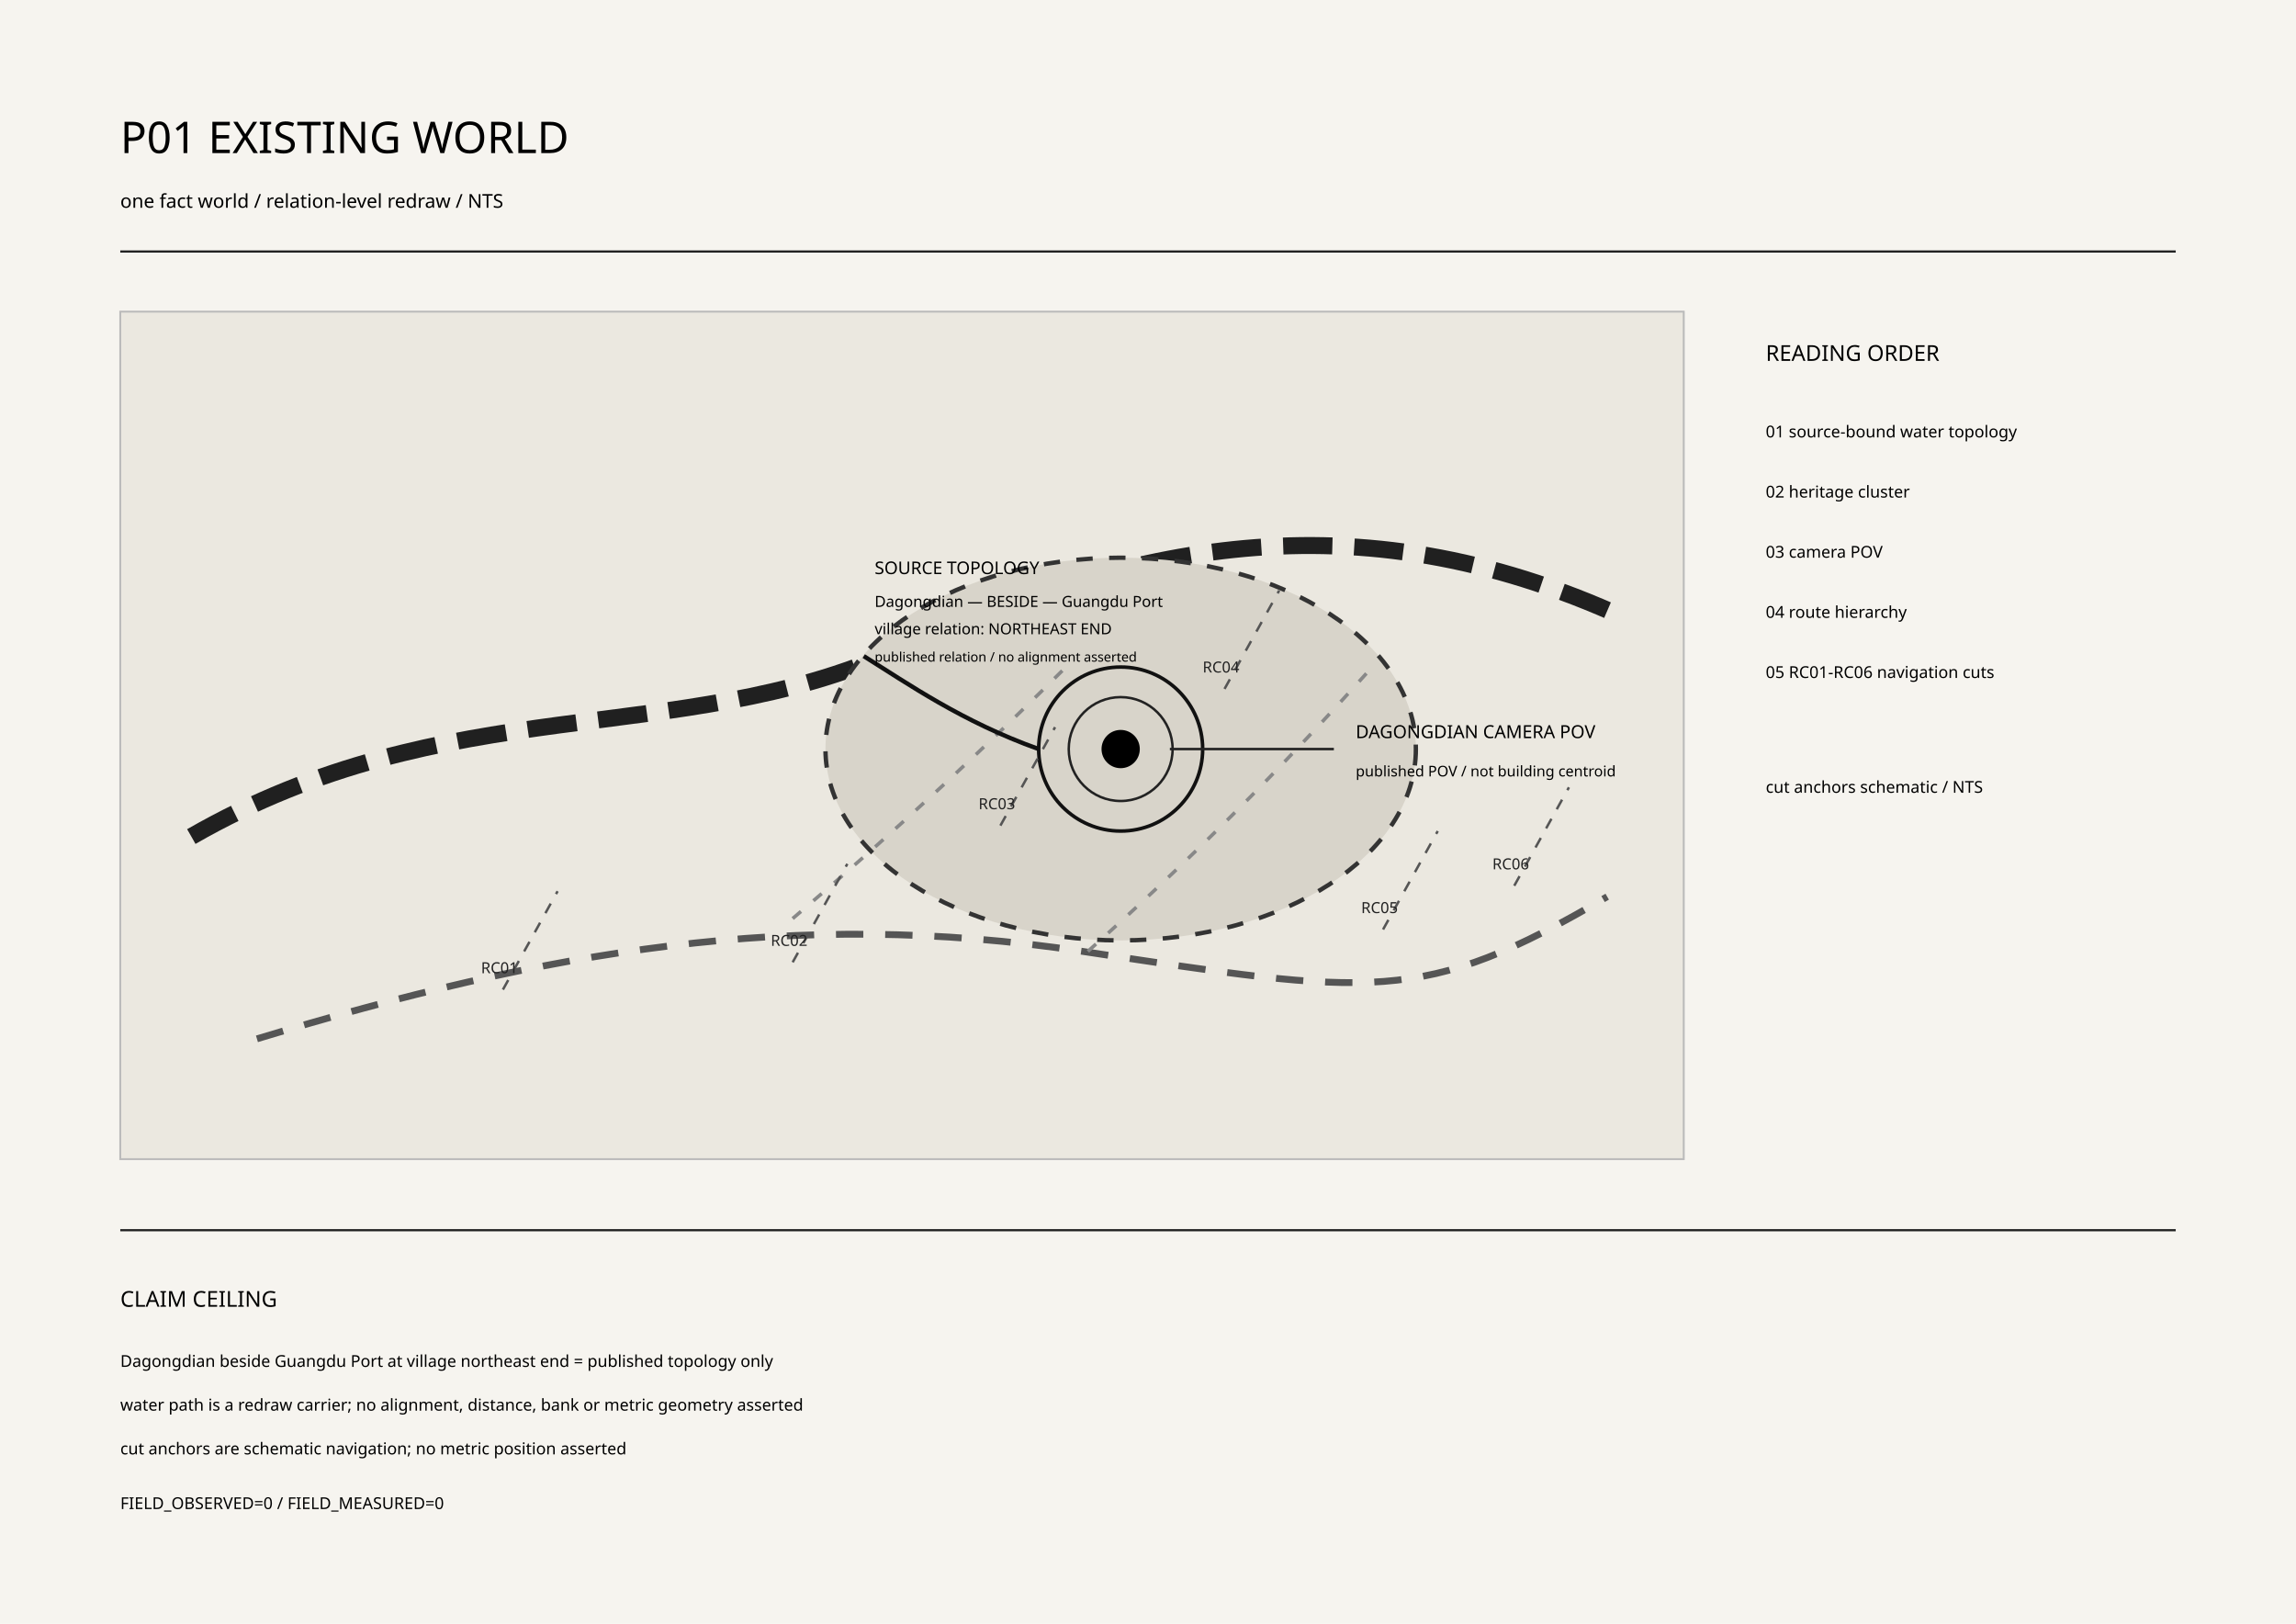
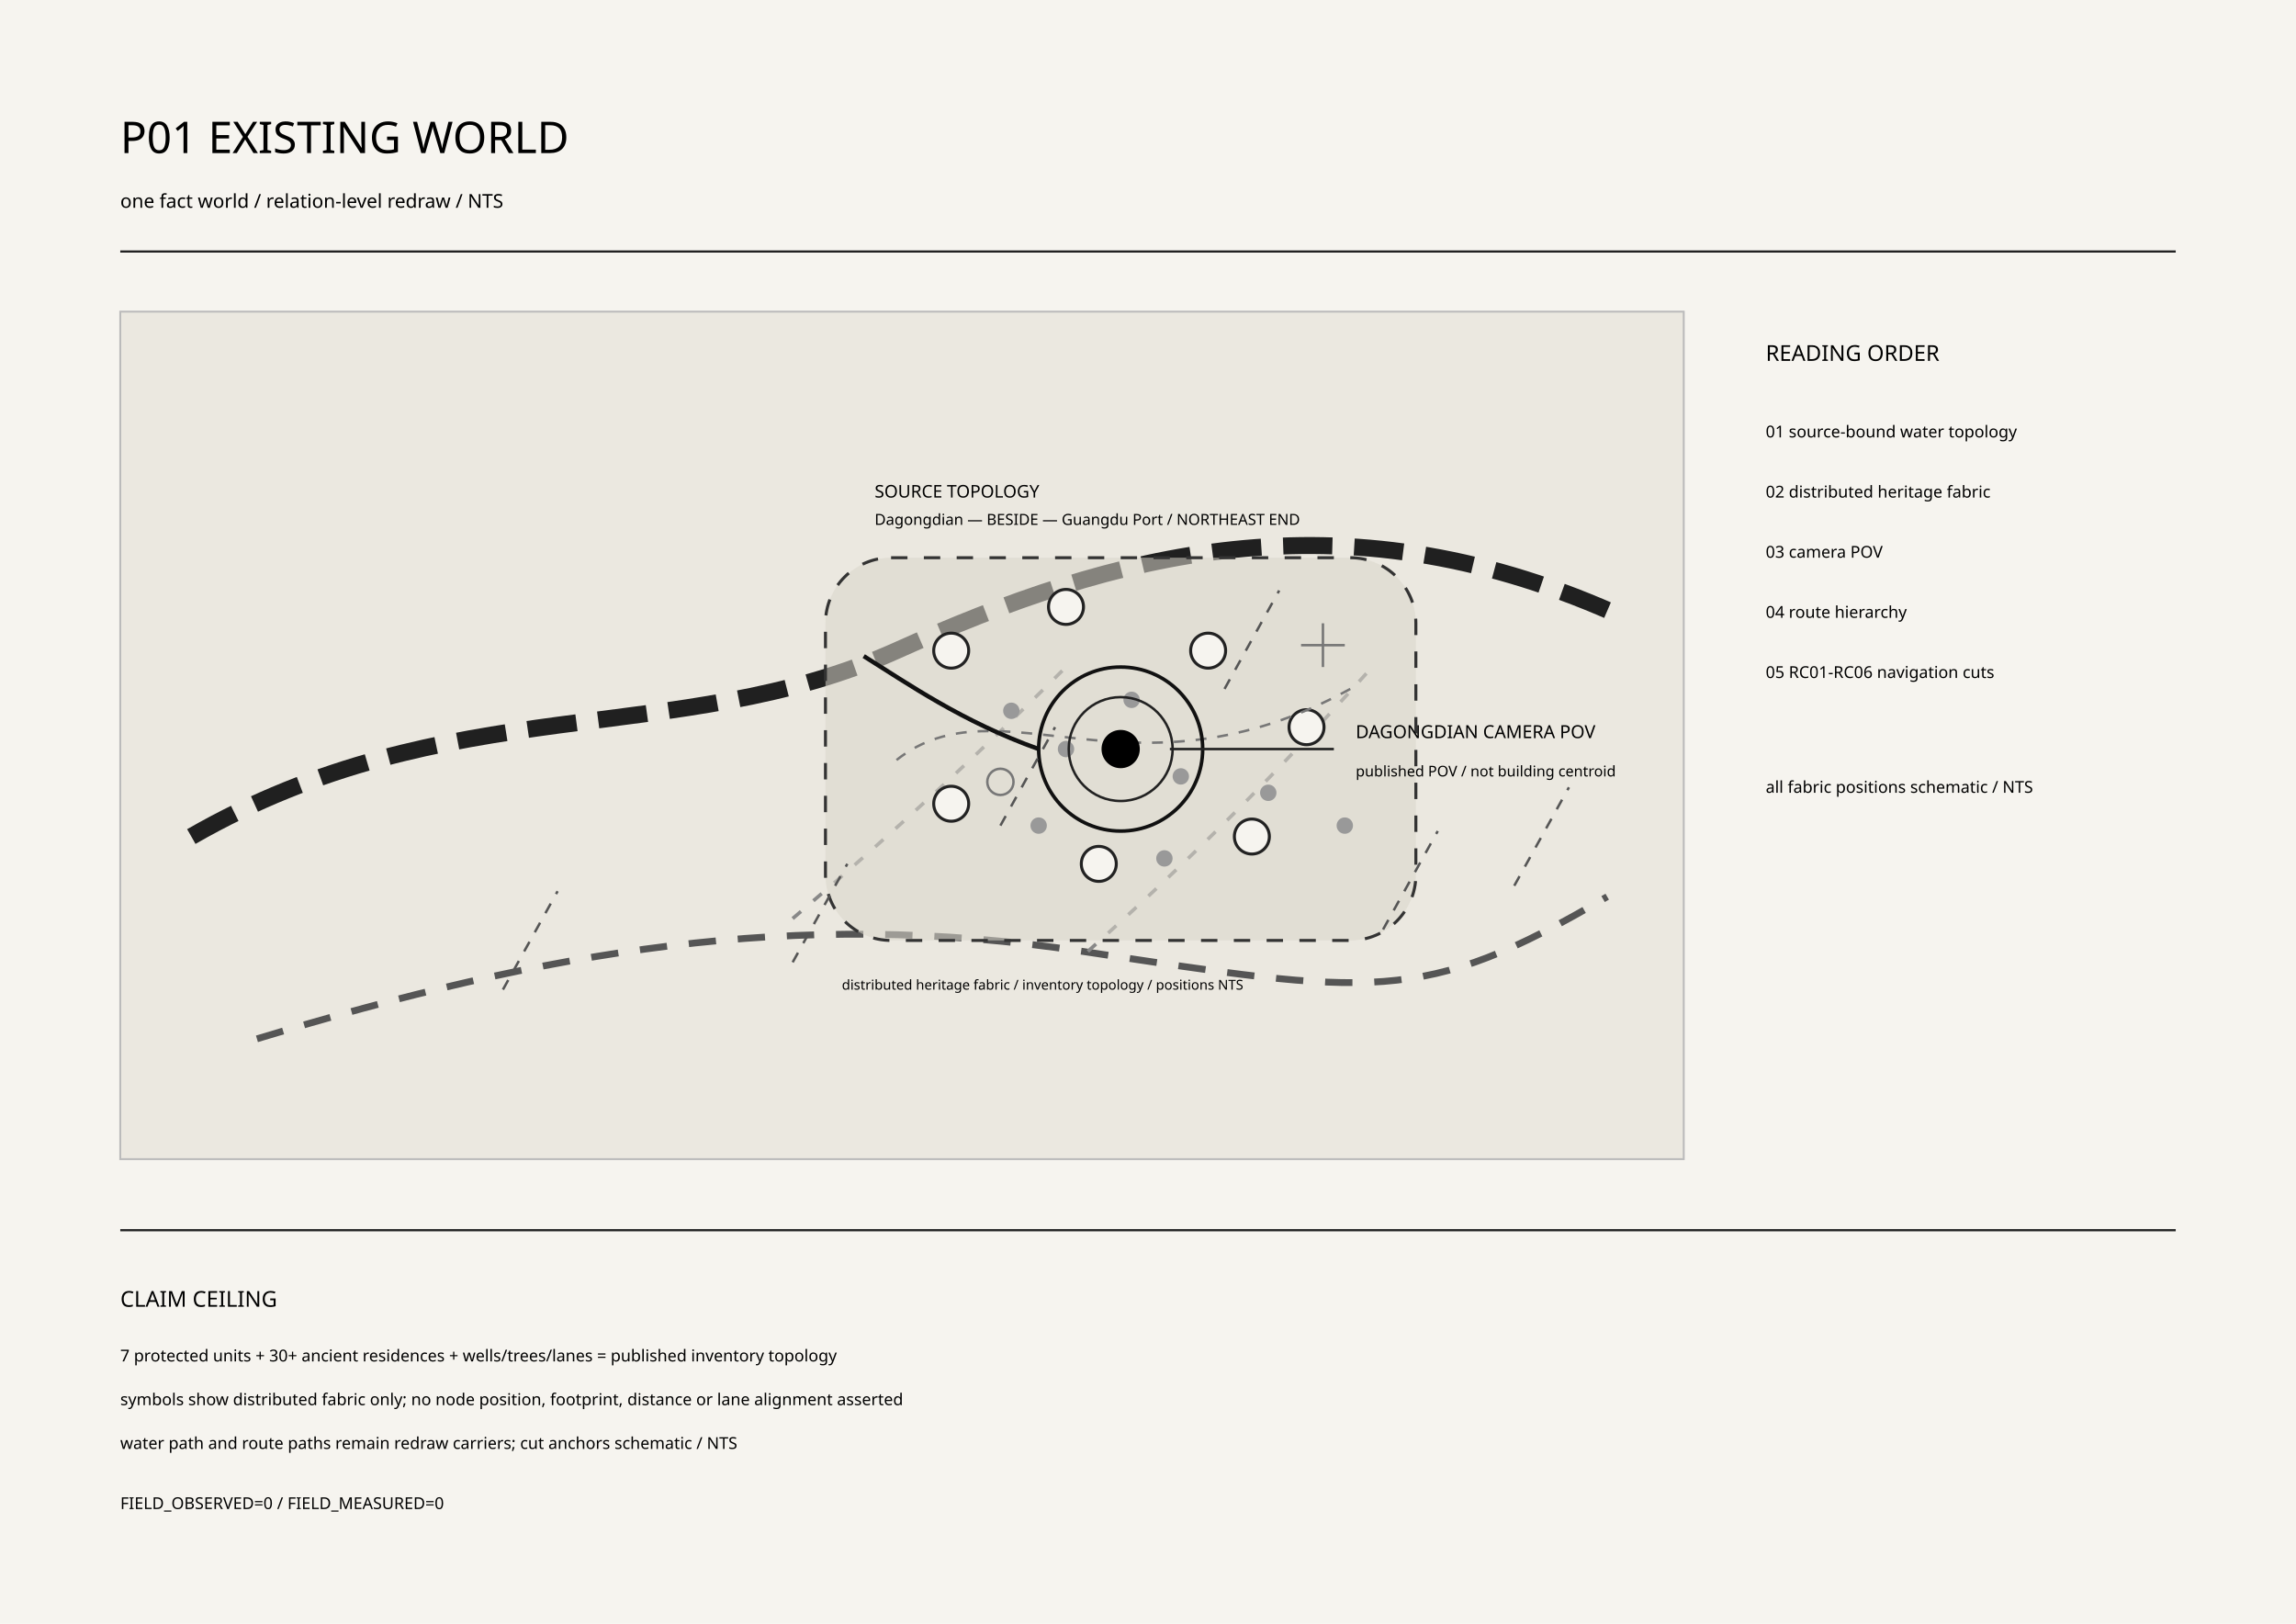
<svg xmlns="http://www.w3.org/2000/svg" width="420mm" height="297mm" viewBox="0 0 420 297">
  <rect width="420" height="297" fill="#f6f4ef" />
  <g id="L00-FRAME" font-family="sans-serif">
    <text x="22" y="28" font-size="8">P01 EXISTING WORLD</text>
    <text x="22" y="38" font-size="3.5">one fact world / relation-level redraw / NTS</text>
    <line x1="22" y1="46" x2="398" y2="46" stroke="#222" stroke-width="0.4" />
  </g>
  <g id="L08-FIELD">
    <rect x="22" y="57" width="286" height="155" fill="#ebe8e0" stroke="#bbb" stroke-width="0.35" />
  </g>
  <g id="L10-WORLD" fill="none">
    <path id="REL-WATER-01" d="M35 153 C82 126 124 137 164 119 S245 90 295 112" stroke="#202020" stroke-width="3.1" stroke-dasharray="9 4" />
-     <ellipse id="REL-CLUSTER-01" cx="205" cy="137" rx="54" ry="35" fill="#d8d4ca" stroke="#333" stroke-width="0.8" stroke-dasharray="3 3" />
    <path id="REL-ROUTE-PRIMARY-01" d="M47 190 C100 174 145 166 198 174 S260 184 294 164" stroke="#555" stroke-width="1.25" stroke-dasharray="5 4" />
    <path id="REL-ROUTE-SECONDARY-01" d="M145 168 C165 151 181 136 196 121" stroke="#888" stroke-width="0.65" stroke-dasharray="2 3" />
    <path id="REL-ROUTE-SECONDARY-02" d="M199 174 C218 157 234 141 251 122" stroke="#888" stroke-width="0.65" stroke-dasharray="2 3" />
  </g>
+   <g id="L11-HERITAGE-FABRIC" font-family="sans-serif">
+     <rect id="F01-HERITAGE-FABRIC-EXTENT-NTS" x="151" y="102" width="108" height="70" rx="12" fill="#d8d4ca" fill-opacity="0.55" stroke="#333" stroke-width="0.55" stroke-dasharray="3 3" />
+     <g id="F01-PROTECTED-UNITS-NTS" fill="#f6f4ef" stroke="#222" stroke-width="0.55">
+       <circle cx="174" cy="119" r="3.2" />
+       <circle cx="195" cy="111" r="3.2" />
+       <circle cx="221" cy="119" r="3.2" />
+       <circle cx="239" cy="133" r="3.2" />
+       <circle cx="229" cy="153" r="3.2" />
+       <circle cx="201" cy="158" r="3.2" />
+       <circle cx="174" cy="147" r="3.2" />
+     </g>
+     <g id="F01-ANCIENT-RESIDENCE-FABRIC-NTS" fill="#999">
+       <circle cx="185" cy="130" r="1.5" />
+       <circle cx="195" cy="137" r="1.5" />
+       <circle cx="207" cy="128" r="1.5" />
+       <circle cx="216" cy="142" r="1.5" />
+       <circle cx="190" cy="151" r="1.5" />
+       <circle cx="232" cy="145" r="1.5" />
+       <circle cx="213" cy="157" r="1.5" />
+       <circle cx="246" cy="151" r="1.5" />
+     </g>
+     <g id="F01-LANE-WELL-TREE-FABRIC-NTS" fill="none" stroke="#777" stroke-width="0.45">
+       <path d="M164 139 C183 124 207 148 247 126" stroke-dasharray="2 2" />
+       <circle cx="183" cy="143" r="2.4" />
+       <path d="M242 114 v8 m-4 -4 h8" />
+     </g>
+     <text x="154" y="181" font-size="2.5">distributed heritage fabric / inventory topology / positions NTS</text>
+   </g>
  <g id="L12-SOURCE-TOPOLOGY" font-family="sans-serif">
    <circle id="F01-DAGONGDIAN-TOPOLOGY-NODE" cx="205" cy="137" r="15" fill="none" stroke="#111" stroke-width="0.65" />
    <path id="F01-WATER-BESIDE-LINK" d="M190 137 C176 132 166 125 158 120" fill="none" stroke="#111" stroke-width="0.8" />
-     <text x="160" y="105" font-size="3.2">SOURCE TOPOLOGY</text>
-     <text x="160" y="111" font-size="2.8">Dagongdian — BESIDE — Guangdu Port</text>
-     <text x="160" y="116" font-size="2.8">village relation: NORTHEAST END</text>
-     <text x="160" y="121" font-size="2.4">published relation / no alignment asserted</text>
+     <text x="160" y="91" font-size="3.2">SOURCE TOPOLOGY</text>
+     <text x="160" y="96" font-size="2.8">Dagongdian — BESIDE — Guangdu Port / NORTHEAST END</text>
  </g>
  <g id="L18-CUT-INDEX" font-family="sans-serif" fill="none" stroke="#555" stroke-width="0.45" stroke-dasharray="2 2">
    <path id="F01-RC01-CUT" d="M92 181 l10 -18" />
    <path id="F01-RC02-CUT" d="M145 176 l10 -18" />
    <path id="F01-RC03-CUT" d="M183 151 l10 -18" />
    <path id="F01-RC04-CUT" d="M224 126 l10 -18" />
    <path id="F01-RC05-CUT" d="M253 170 l10 -18" />
    <path id="F01-RC06-CUT" d="M277 162 l10 -18" />
-     <g fill="#222" stroke="none" font-size="2.8">
-       <text x="88" y="178">RC01</text>
-       <text x="141" y="173">RC02</text>
-       <text x="179" y="148">RC03</text>
-       <text x="220" y="123">RC04</text>
-       <text x="249" y="167">RC05</text>
-       <text x="273" y="159">RC06</text>
-     </g>
  </g>
  <g id="L20-POV" font-family="sans-serif">
    <circle id="ANCHOR-DAGONGDIAN-CAMERA" cx="205" cy="137" r="3.5" />
    <circle cx="205" cy="137" r="9.5" fill="none" stroke="#222" stroke-width="0.45" />
    <line x1="214" y1="137" x2="244" y2="137" stroke="#222" stroke-width="0.45" />
    <text x="248" y="135" font-size="3.3">DAGONGDIAN CAMERA POV</text>
    <text x="248" y="142" font-size="2.7">published POV / not building centroid</text>
  </g>
  <g id="L30-READING" font-family="sans-serif">
    <text x="323" y="66" font-size="4">READING ORDER</text>
    <text x="323" y="80" font-size="3">01 source-bound water topology</text>
-     <text x="323" y="91" font-size="3">02 heritage cluster</text>
+     <text x="323" y="91" font-size="3">02 distributed heritage fabric</text>
    <text x="323" y="102" font-size="3">03 camera POV</text>
    <text x="323" y="113" font-size="3">04 route hierarchy</text>
    <text x="323" y="124" font-size="3">05 RC01-RC06 navigation cuts</text>
-     <text x="323" y="145" font-size="3">cut anchors schematic / NTS</text>
+     <text x="323" y="145" font-size="3">all fabric positions schematic / NTS</text>
  </g>
  <g id="L40-CLAIM" font-family="sans-serif">
    <line x1="22" y1="225" x2="398" y2="225" stroke="#222" stroke-width="0.4" />
    <text x="22" y="239" font-size="4">CLAIM CEILING</text>
-     <text x="22" y="250" font-size="3">Dagongdian beside Guangdu Port at village northeast end = published topology only</text>
-     <text x="22" y="258" font-size="3">water path is a redraw carrier; no alignment, distance, bank or metric geometry asserted</text>
-     <text x="22" y="266" font-size="3">cut anchors are schematic navigation; no metric position asserted</text>
+     <text x="22" y="249" font-size="3">7 protected units + 30+ ancient residences + wells/trees/lanes = published inventory topology</text>
+     <text x="22" y="257" font-size="3">symbols show distributed fabric only; no node position, footprint, distance or lane alignment asserted</text>
+     <text x="22" y="265" font-size="3">water path and route paths remain redraw carriers; cut anchors schematic / NTS</text>
    <text x="22" y="276" font-size="3">FIELD_OBSERVED=0 / FIELD_MEASURED=0</text>
  </g>
</svg>
